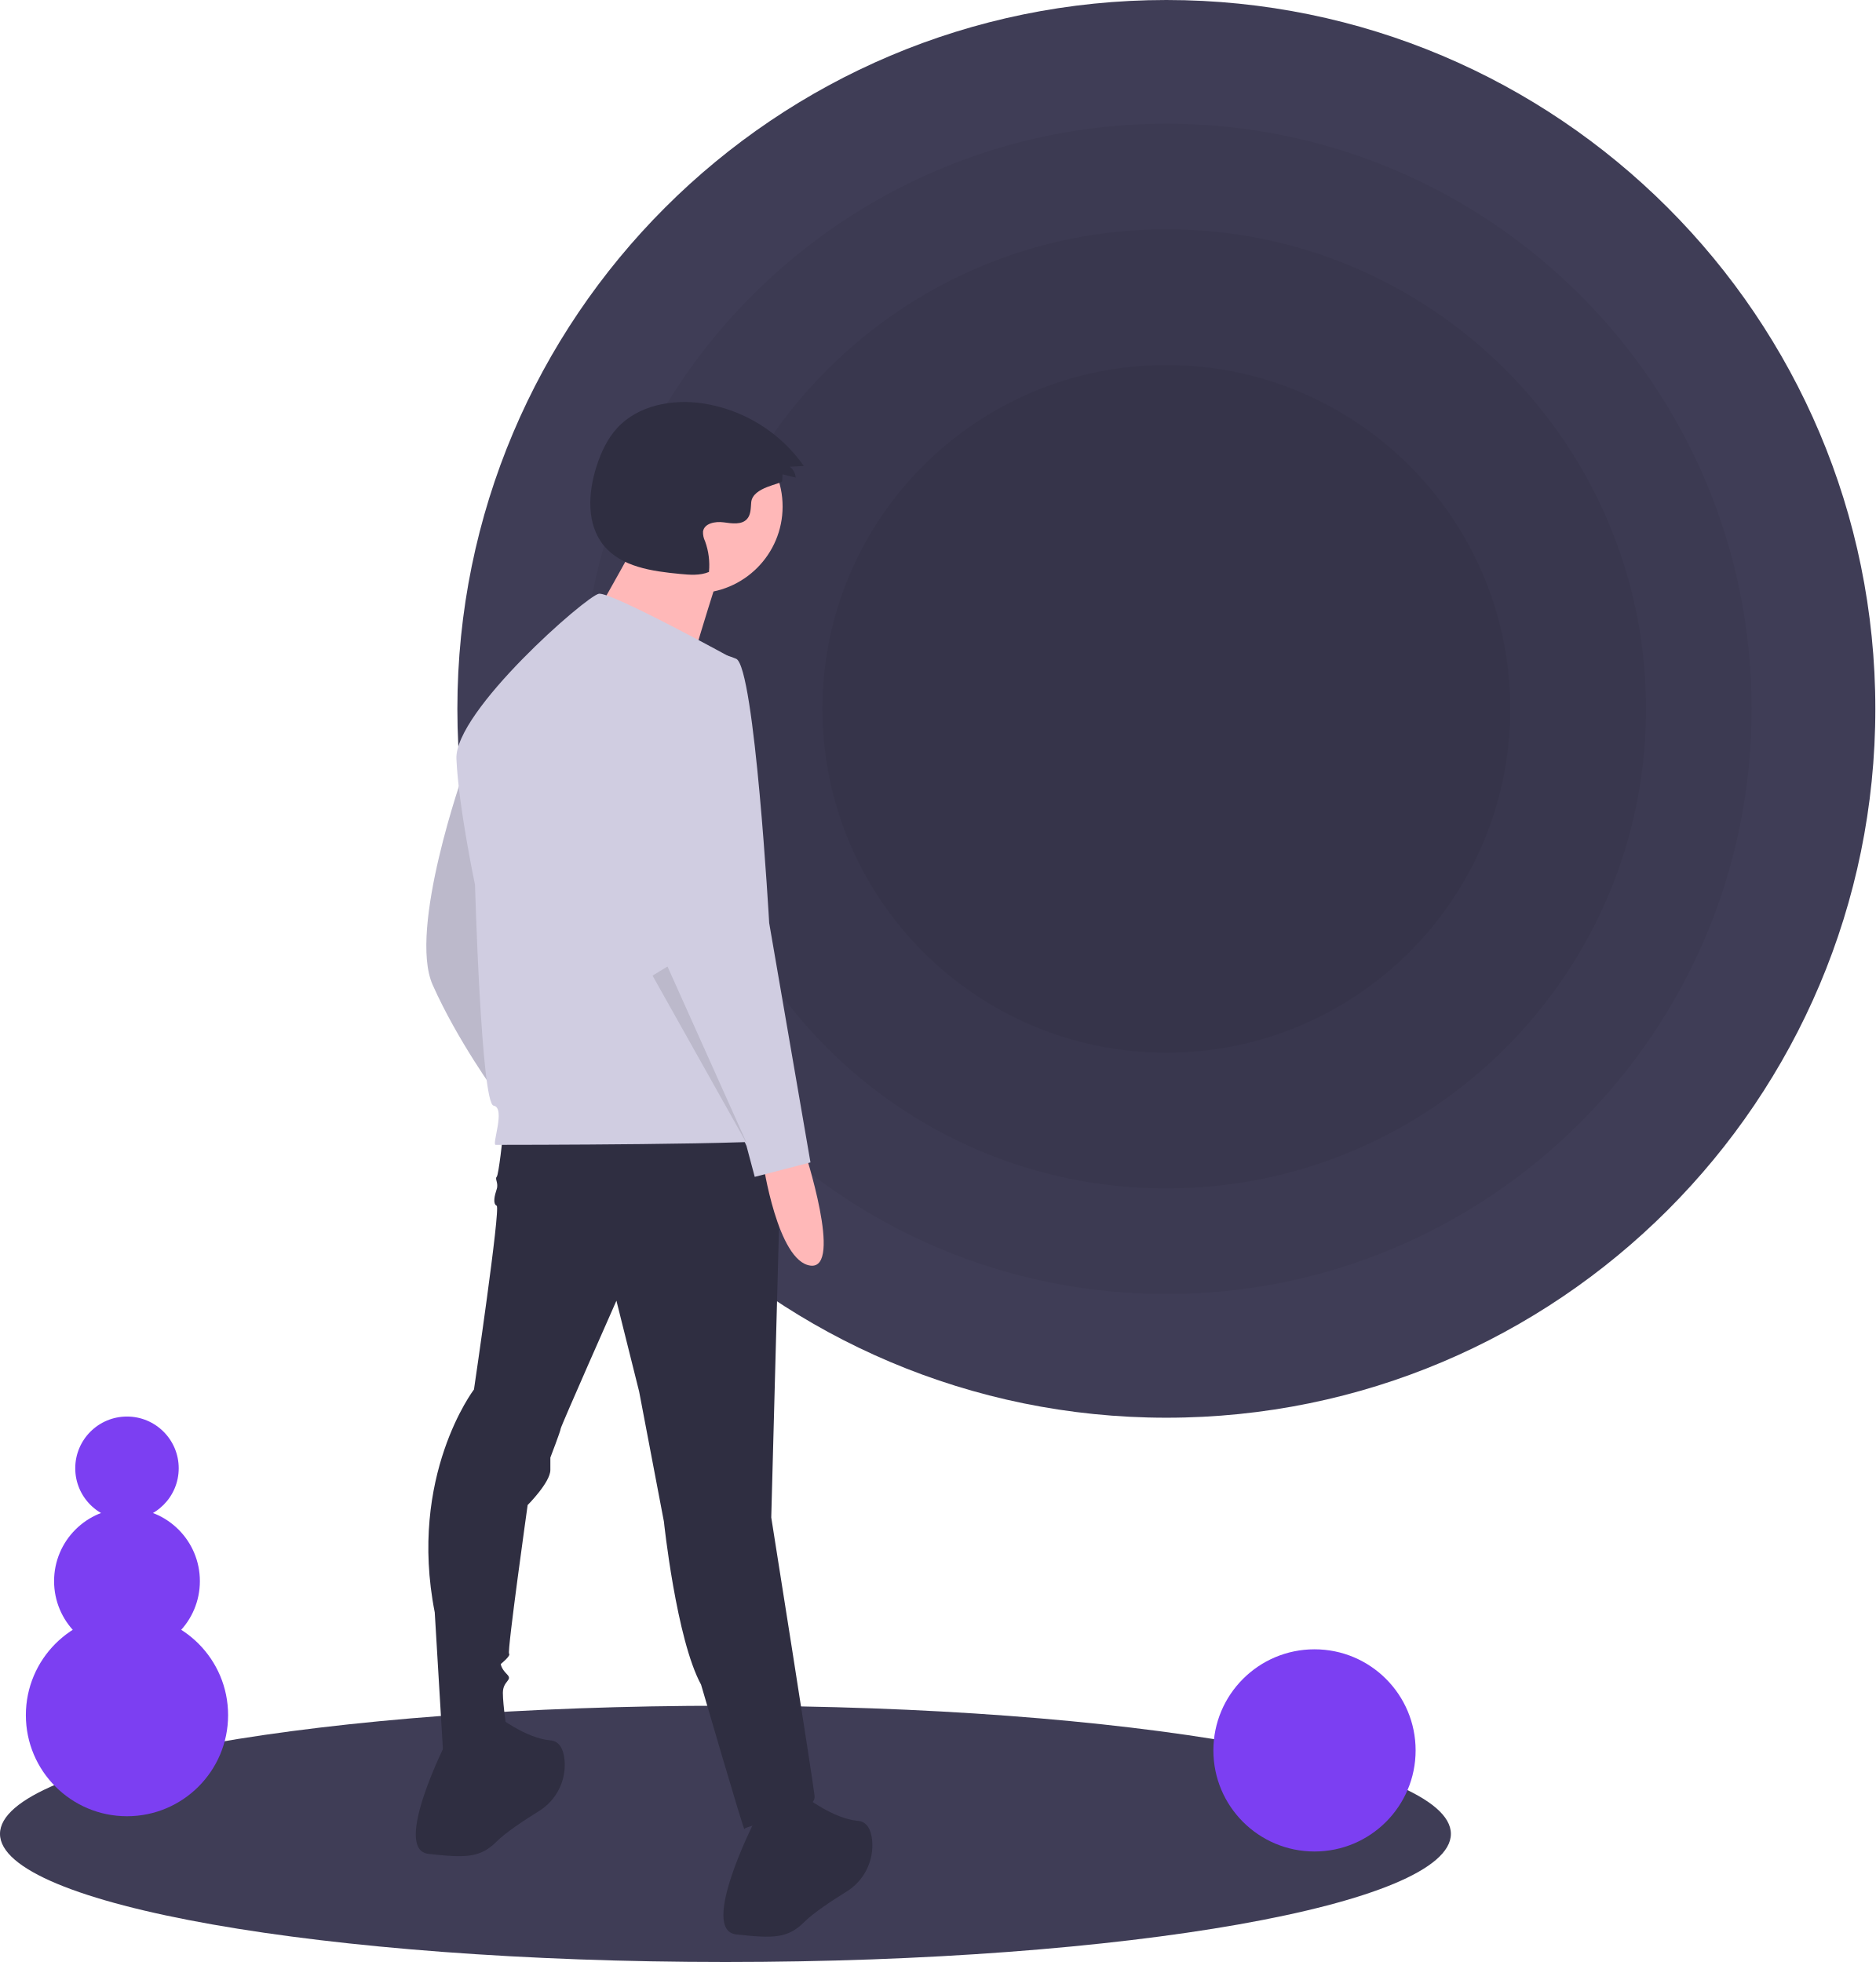
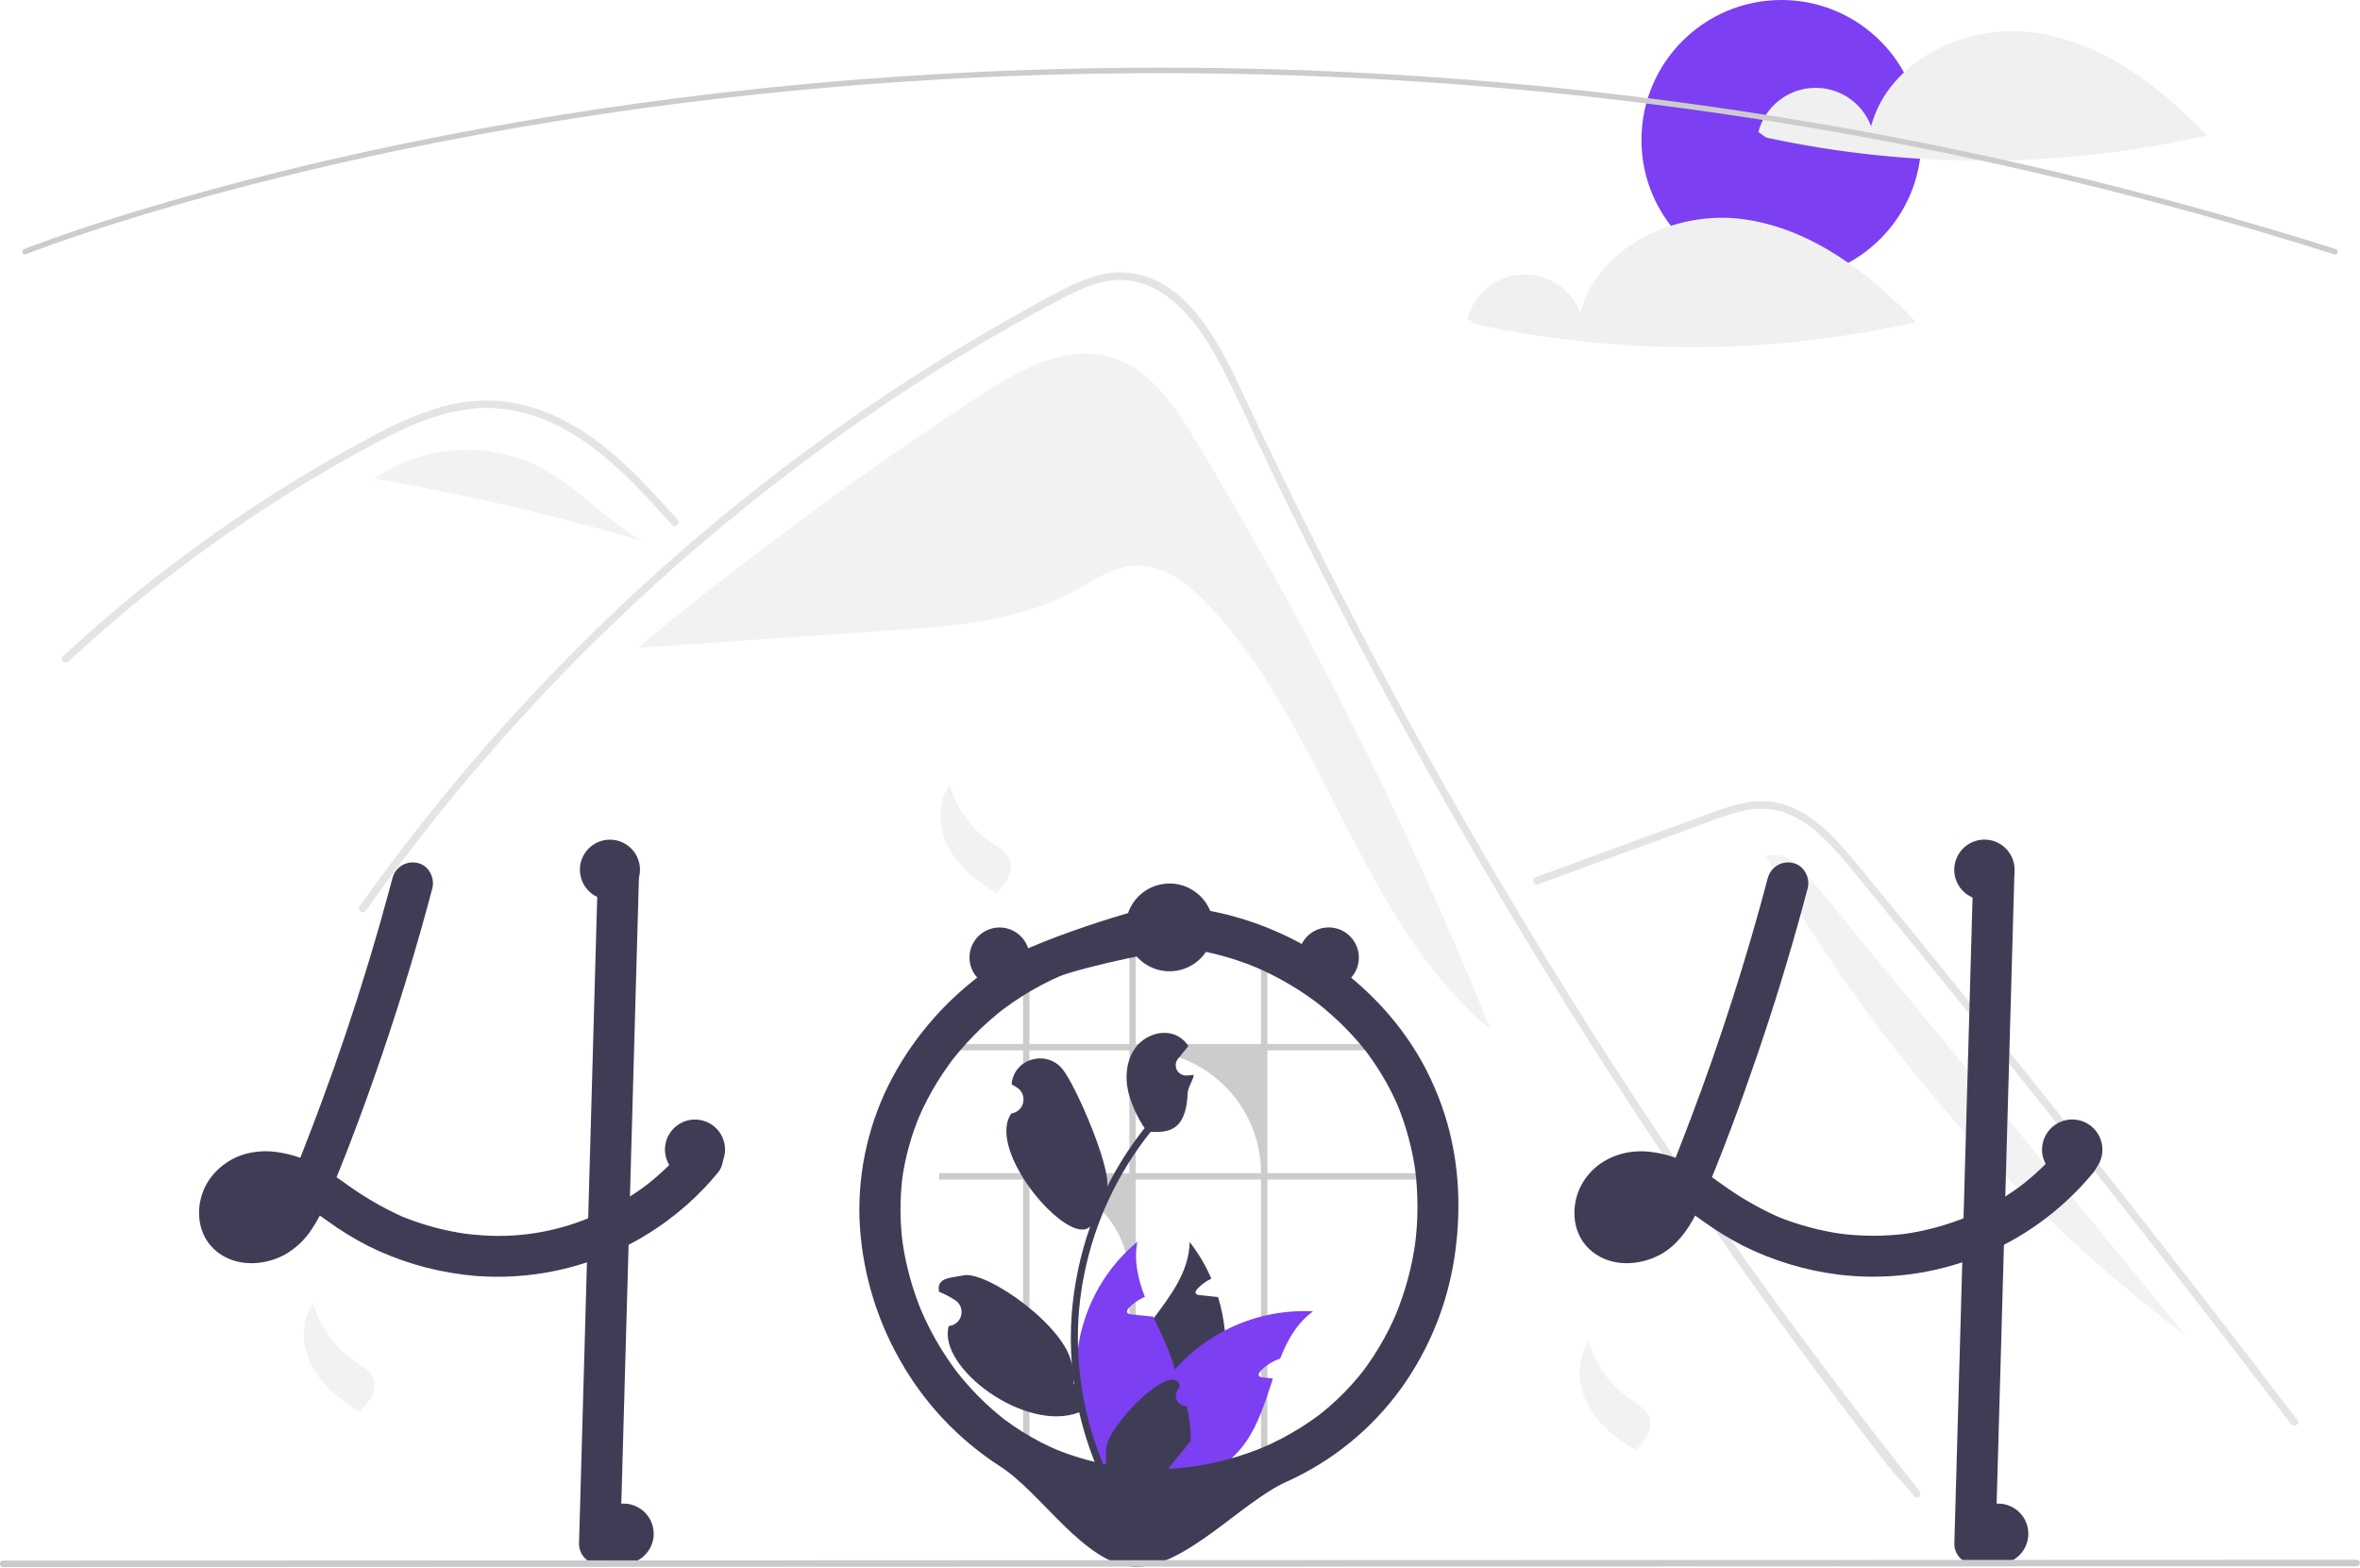
- <svg xmlns="http://www.w3.org/2000/svg" viewBox="0 0 797.5 834.5" role="img">
-   <ellipse cx="308.5" cy="780" rx="308.5" ry="54.5" fill="#3f3d56" />
-   <circle cx="496" cy="301.5" r="301.5" fill="#3f3d56" />
-   <circle cx="496" cy="301.5" r="248.898" opacity="0.05" />
-   <circle cx="496" cy="301.5" r="203.994" opacity="0.05" />
-   <circle cx="496" cy="301.5" r="146.26" opacity="0.05" />
-   <path d="M398.42,361.232s-23.704,66.722-13.169,90.426,27.216,46.53,27.216,46.53S406.322,365.622,398.42,361.232Z" transform="translate(-201.25 -32.75)" fill="#d0cde1" />
-   <path d="M398.42,361.232s-23.704,66.722-13.169,90.426,27.216,46.53,27.216,46.53S406.322,365.622,398.42,361.232Z" transform="translate(-201.25 -32.75)" opacity="0.1" />
-   <path d="M415.101,515.747s-1.756,16.681-2.634,17.558.878,2.634,0,5.268-1.756,6.145,0,7.023-9.657,78.135-9.657,78.135-28.094,36.873-16.681,94.816l3.512,58.821s27.216,1.756,27.216-7.901c0,0-1.756-11.413-1.756-16.681s4.39-5.268,1.756-7.901-2.634-4.39-2.634-4.39,4.39-3.512,3.512-4.39,7.901-63.211,7.901-63.211,9.657-9.657,9.657-14.925v-5.268s4.39-11.413,4.39-12.291,23.704-54.431,23.704-54.431l9.657,38.629,10.535,55.309s5.268,50.042,15.803,69.356c0,0,18.436,63.211,18.436,61.455s30.727-6.145,29.849-14.047-18.436-118.52-18.436-118.52L533.621,513.991Z" transform="translate(-201.25 -32.75)" fill="#2f2e41" />
-   <path d="M391.397,772.978s-23.704,46.53-7.901,48.286,21.948,1.756,28.971-5.268c3.84-3.84,11.615-8.991,17.876-12.873a23.117,23.117,0,0,0,10.969-21.982c-.463-4.295-2.068-7.834-6.019-8.164-10.535-.878-22.826-10.535-22.826-10.535Z" transform="translate(-201.25 -32.75)" fill="#2f2e41" />
-   <path d="M522.208,807.217s-23.704,46.53-7.901,48.286,21.948,1.756,28.971-5.268c3.84-3.84,11.615-8.991,17.876-12.873a23.117,23.117,0,0,0,10.969-21.982c-.463-4.295-2.068-7.834-6.019-8.164-10.535-.878-22.826-10.535-22.826-10.535Z" transform="translate(-201.25 -32.75)" fill="#2f2e41" />
-   <circle cx="295.905" cy="215.433" r="36.905" fill="#ffb8b8" />
-   <path d="M473.43,260.308S447.07,308.812,444.961,308.812,492.41,324.628,492.41,324.628s13.707-46.394,15.816-50.612Z" transform="translate(-201.25 -32.75)" fill="#ffb8b8" />
-   <path d="M513.867,313.385s-52.675-28.971-57.943-28.094-61.455,50.042-60.577,70.234,7.901,53.553,7.901,53.553,2.634,93.06,7.901,93.938-.878,16.681.878,16.681,122.909,0,123.787-2.634S513.867,313.385,513.867,313.385Z" transform="translate(-201.25 -32.75)" fill="#d0cde1" />
-   <path d="M543.278,521.892s16.681,50.92,2.634,49.164-20.192-43.896-20.192-43.896Z" transform="translate(-201.25 -32.75)" fill="#ffb8b8" />
-   <path d="M498.504,310.313s-32.483,7.023-27.216,50.92,14.925,87.792,14.925,87.792l32.483,71.112,3.512,13.169,23.704-6.145L528.353,425.321s-6.145-108.863-14.047-112.374A34,34,0,0,0,498.504,310.313Z" transform="translate(-201.25 -32.75)" fill="#d0cde1" />
-   <polygon points="277.5 414.958 317.885 486.947 283.86 411.09 277.5 414.958" opacity="0.1" />
-   <path d="M533.896,237.316l.122-2.82,5.61,1.396a6.27,6.27,0,0,0-2.514-4.615l5.976-.334a64.477,64.477,0,0,0-43.124-26.651c-12.926-1.873-27.318.838-36.182,10.43-4.299,4.653-7.001,10.57-8.922,16.607-3.539,11.118-4.26,24.372,3.12,33.409,7.501,9.185,20.602,10.984,32.406,12.121,4.153.4,8.506.772,12.355-.839a29.721,29.721,0,0,0-1.654-13.037,8.687,8.687,0,0,1-.879-4.152c.525-3.512,5.209-4.396,8.728-3.922s7.75,1.2,10.062-1.494c1.593-1.856,1.499-4.559,1.71-6.996C521.282,239.785,533.836,238.707,533.896,237.316Z" transform="translate(-201.25 -32.75)" fill="#2f2e41" />
-   <circle cx="559" cy="744.5" r="43" fill="#7c3ff2" />
-   <circle cx="54" cy="729.5" r="43" fill="#7c3ff2" />
-   <circle cx="54" cy="672.5" r="31" fill="#7c3ff2" />
-   <circle cx="54" cy="624.5" r="22" fill="#7c3ff2" />
+ <svg xmlns="http://www.w3.org/2000/svg" data-name="Layer 1" width="860.131" height="571.148" viewBox="0 0 860.131 571.148">
+   <path d="M605.67,324.953c-7.669-12.684-16.757-26.228-30.99-30.37-16.482-4.796-33.413,4.732-47.775,14.135a1392.157,1392.157,0,0,0-123.893,91.283l.043.492q46.226-3.188,92.451-6.376c22.265-1.535,45.296-3.283,64.972-13.816,7.467-3.997,14.745-9.336,23.206-9.708,10.512-.462,19.677,6.879,26.88,14.549,42.607,45.371,54.937,114.754,102.738,154.616A1516.995,1516.995,0,0,0,605.67,324.953Z" transform="translate(-169.9343 -164.426)" fill="#f2f2f2" />
+   <path d="M867.571,709.781c-4.712-5.95-6.637-7.343-11.285-13.348q-56.764-73.416-106.708-151.792-33.924-53.23-64.483-108.504-14.549-26.278-28.3-52.969-10.67-20.695-20.865-41.638c-1.944-3.988-3.832-7.994-5.711-12.009-4.428-9.442-8.773-18.93-13.439-28.244-5.317-10.616-11.789-21.745-21.553-28.877a29.405,29.405,0,0,0-15.319-5.895c-7.948-.513-15.282,2.769-22.176,6.353-50.439,26.301-97.659,59.276-140.37,96.798A730.778,730.778,0,0,0,303.322,496.247c-1.008,1.439-3.392.064-2.374-1.384q6.009-8.498,12.257-16.813A734.817,734.817,0,0,1,500.805,303.064q18.248-11.826,37.183-22.542c6.362-3.603,12.752-7.16,19.251-10.497,6.371-3.273,13.137-6.215,20.416-6.325,24.77-.385,37.595,27.667,46.405,46.542q4.153,8.911,8.406,17.766,16.075,33.621,33.387,66.628,10.685,20.379,21.837,40.52,34.707,62.718,73.779,122.897c34.506,53.143,68.737,100.089,108.046,149.785C870.596,709.213,868.662,711.175,867.571,709.781Z" transform="translate(-169.9343 -164.426)" fill="#e4e4e4" />
+   <path d="M414.916,355.804c-1.439-1.604-2.869-3.209-4.318-4.813-11.422-12.633-23.679-25.118-39.364-32.361a57.11,57.11,0,0,0-23.927-5.546c-8.562.028-16.932,2.273-24.843,5.418-3.74,1.494-7.398,3.19-11.001,4.996-4.116,2.072-8.159,4.281-12.183,6.509q-11.331,6.27-22.368,13.091-21.961,13.572-42.546,29.216-10.671,8.113-20.902,16.758-9.516,8.031-18.646,16.492c-1.302,1.201-3.245-.743-1.944-1.943,1.604-1.494,3.227-2.979,4.85-4.446q6.875-6.215,13.971-12.193,12.939-10.918,26.549-20.993,21.163-15.676,43.783-29.225,11.304-6.765,22.918-12.963c2.338-1.247,4.703-2.466,7.096-3.621a113.116,113.116,0,0,1,16.868-6.866,60.006,60.006,0,0,1,25.476-2.503,66.327,66.327,0,0,1,23.505,8.131c15.401,8.608,27.346,21.919,38.97,34.909C418.033,355.171,416.099,357.124,414.916,355.804Z" transform="translate(-169.9343 -164.426)" fill="#e4e4e4" />
+   <path d="M730.477,486.711l36.905-13.498,18.323-6.702c5.968-2.183,11.921-4.667,18.09-6.23a28.539,28.539,0,0,1,16.374.209,37.738,37.738,0,0,1,12.771,7.917,103.64,103.64,0,0,1,10.475,11.186c3.989,4.794,7.92,9.639,11.868,14.467q24.441,29.891,48.563,60.041,24.121,30.15,47.92,60.556,23.857,30.48,47.385,61.216,2.882,3.765,5.76,7.534c1.06,1.388,3.449.02,2.375-1.388Q983.582,650.974,959.549,620.184q-24.092-30.864-48.516-61.466-24.424-30.601-49.179-60.937-6.167-7.558-12.354-15.099c-3.48-4.241-6.92-8.527-10.736-12.474-7.005-7.245-15.758-13.648-26.234-13.822-6.16-.102-12.121,1.852-17.844,3.923-6.17,2.232-12.325,4.506-18.486,6.759l-37.163,13.592-9.291,3.398c-1.649.603-.937,3.262.731,2.652Z" transform="translate(-169.9343 -164.426)" fill="#e4e4e4" />
+   <path d="M366.377,334.526c-18.754-9.639-42.771-7.751-60.005,4.291a855.847,855.847,0,0,1,97.371,22.726C390.46,353.759,380.07,341.563,366.377,334.526Z" transform="translate(-169.9343 -164.426)" fill="#f2f2f2" />
+   <path d="M306.188,338.784l-3.61,2.935c1.221-1.027,2.491-1.99,3.795-2.901C306.311,338.807,306.249,338.795,306.188,338.784Z" transform="translate(-169.9343 -164.426)" fill="#f2f2f2" />
+   <path d="M831.549,486.846c-3.633-4.422-7.56-9.052-12.994-10.848l-5.073.2A575.436,575.436,0,0,0,966.749,651.418Q899.149,569.132,831.549,486.846Z" transform="translate(-169.9343 -164.426)" fill="#f2f2f2" />
+   <path d="M516.084,450.367A37.481,37.481,0,0,0,531.015,471.325c2.82,1.92,6.157,3.762,7.122,7.035a8.379,8.379,0,0,1-.874,6.15,24.884,24.884,0,0,1-3.861,5.041l-.137.512c-6.998-4.147-13.656-9.393-17.522-16.551s-4.406-16.539.341-23.145" transform="translate(-169.9343 -164.426)" fill="#f2f2f2" />
+   <path d="M749.084,653.367A37.481,37.481,0,0,0,764.015,674.325c2.82,1.92,6.157,3.762,7.122,7.035a8.379,8.379,0,0,1-.874,6.15,24.884,24.884,0,0,1-3.861,5.041l-.137.512c-6.998-4.147-13.656-9.393-17.522-16.551s-4.406-16.539.341-23.145" transform="translate(-169.9343 -164.426)" fill="#f2f2f2" />
+   <path d="M284.084,639.367A37.481,37.481,0,0,0,299.015,660.325c2.82,1.92,6.157,3.762,7.122,7.035a8.379,8.379,0,0,1-.874,6.15,24.884,24.884,0,0,1-3.861,5.041l-.137.512c-6.998-4.147-13.656-9.393-17.522-16.551s-4.406-16.539.341-23.145" transform="translate(-169.9343 -164.426)" fill="#f2f2f2" />
+   <circle cx="649.249" cy="51" r="51" fill="#7c3ff2" />
+   <path d="M911.219,176.296c-24.717-3.341-52.935,10.019-59.341,34.124a21.597,21.597,0,0,0-41.094,2.109l2.83,2.027a372.275,372.275,0,0,0,160.659-.726C957.079,195.76,935.935,179.637,911.219,176.296Z" transform="translate(-169.9343 -164.426)" fill="#f0f0f0" />
+   <path d="M805.219,244.296c-24.717-3.341-52.935,10.019-59.341,34.124a21.597,21.597,0,0,0-41.094,2.109l2.83,2.027a372.275,372.275,0,0,0,160.659-.726C851.079,263.76,829.935,247.637,805.219,244.296Z" transform="translate(-169.9343 -164.426)" fill="#f0f0f0" />
+   <path d="M1020.946,257.154a.982.982,0,0,1-.302-.047C756.237,173.489,523.199,184.424,374.264,208.321c-20.269,3.251-40.591,7.006-60.404,11.161-5.058,1.06-10.306,2.195-15.597,3.378-6.319,1.407-12.554,2.856-18.532,4.306q-3.873.917-7.595,1.849c-3.758.928-7.572,1.895-11.66,2.957-4.568,1.178-9.209,2.413-13.797,3.672a.442.442,0,0,1-.051.015l0.0.001c-5.183,1.415-10.338,2.871-15.323,4.325-2.698.779-5.304,1.548-7.799,2.307-.279.077-.526.151-.776.228l-.536.163c-.311.095-.617.188-.924.275l-.02.006 0.0.001-.812.252c-.968.293-1.912.579-2.841.864-24.545,7.566-38.038,12.949-38.171,13.002a1,1,0,1,1-.744-1.856c.134-.053,13.693-5.463,38.328-13.058.932-.286,1.879-.572,2.85-.866l.754-.234c.026-.01.052-.018.078-.025.305-.087.61-.18.919-.273l.537-.163c.268-.081.531-.161.801-.235,2.479-.754,5.093-1.524,7.798-2.307,4.987-1.455,10.147-2.911,15.334-4.328.016-.006.033-.01.049-.015v-.001c4.604-1.263,9.263-2.503,13.845-3.685,4.094-1.063,7.915-2.032,11.68-2.962q3.738-.93,7.609-1.853c5.985-1.451,12.233-2.902,18.563-4.312,5.299-1.184,10.556-2.322,15.622-3.383,19.843-4.162,40.198-7.923,60.497-11.179C523.096,182.415,756.467,171.463,1021.246,255.201a1.0 1,0,0,1-.301,1.953Z" transform="translate(-169.9343 -164.426)" fill="#ccc" />
+   <path d="M432.923,584.266a6.729,6.729,0,0,0-1.7-2.67,6.43,6.43,0,0,0-.92-.71c-2.61-1.74-6.51-2.13-8.99,0a5.81,5.81,0,0,0-.69.71q-1.11,1.365-2.28,2.67c-1.28,1.46-2.59,2.87-3.96,4.24-.39.38-.78.77-1.18,1.15-.23.23-.46.45-.69.67-.88.84-1.78,1.65-2.69,2.45-.48.43-.96.85-1.45,1.26-.73.61-1.46,1.22-2.2,1.81-.07.05-.14.1-.21.16-.02.01-.03.03-.05.04-.01,0-.02,0-.03.02a.179.179,0,0,0-.07.05c-.22.15-.37.25-.48.34.04-.02.08-.05.12-.07-.18.14-.37.28-.55.42-1.75,1.29-3.54,2.53-5.37,3.69a99.21,99.21,0,0,1-14.22,7.55c-.33.13-.67.27-1.01.4a85.97,85.97,0,0,1-40.85,6.02q-2.13-.165-4.26-.45c-1.64-.24-3.27-.53-4.89-.86a97.932,97.932,0,0,1-18.02-5.44,118.652,118.652,0,0,1-20.66-12.12c-1-.71-2.01-1.42-3.02-2.11,1.15-2.82,2.28-5.64,3.38-8.48.55-1.37,1.08-2.74,1.6-4.12,4.09-10.63,7.93-21.36,11.61-32.13q5.58-16.365,10.53-32.92.51-1.68.99-3.36,2.595-8.745,4.98-17.53c.15-.57.31-1.13.45-1.7q.69-2.52,1.35-5.04c1-3.79-1.26-8.32-5.24-9.23a7.634,7.634,0,0,0-9.22,5.24c-.43,1.62-.86,3.23-1.3,4.85q-3.165,11.745-6.66,23.41-.51,1.68-1.02,3.36-7.71,25.41-16.93,50.31-1.11,3.015-2.25,6.01c-.37.98-.74,1.96-1.12,2.94-.73,1.93-1.48,3.86-2.23,5.79-.43,1.13-.87,2.26-1.31,3.38-.29.71-.57,1.42-.85,2.12a41.809,41.809,0,0,0-8.81-2.12l-.48-.06a27.397,27.397,0,0,0-7.01.06,23.914,23.914,0,0,0-17.24,10.66c-4.77,7.51-4.71,18.25,1.98,24.63,6.89,6.57,17.32,6.52,25.43,2.41a28.351,28.351,0,0,0,10.52-9.86,50.569,50.569,0,0,0,2.74-4.65c.21.14.42.28.63.43.8.56,1.6,1.13,2.39,1.69a111.738,111.738,0,0,0,14.51,8.91,108.359,108.359,0,0,0,34.62,10.47c.27.03.53.07.8.1,1.33.17,2.67.3,4.01.41a103.782,103.782,0,0,0,55.58-11.36q2.175-1.125,4.31-2.36,3.315-1.92,6.48-4.08c1.15-.78,2.27-1.57,3.38-2.4a101.042,101.042,0,0,0,13.51-11.95q2.355-2.475,4.51-5.11a8.061,8.061,0,0,0,2.2-5.3A7.564,7.564,0,0,0,432.923,584.266Zm-165.59,23.82c.21-.15.42-.31.62-.47C267.893,607.766,267.603,607.936,267.333,608.086Zm3.21-3.23c-.23.26-.44.52-.67.78a23.366,23.366,0,0,1-2.25,2.2c-.11.1-.23.2-.35.29a.01.01,0,0,0-.01.01,3.804,3.804,0,0,0-.42.22q-.645.39-1.32.72a17.005,17.005,0,0,1-2.71.75,16.799,16.799,0,0,1-2.13.02h-.02a14.823,14.823,0,0,1-1.45-.4c-.24-.12-.47-.26-.7-.4-.09-.08-.17-.16-.22-.21a2.44,2.44,0,0,1-.27-.29.01.01,0,0,0-.01-.01c-.11-.2-.23-.4-.34-.6a.031.031,0,0,1-.01-.02c-.08-.25-.15-.51-.21-.77a12.511,12.511,0,0,1,.01-1.37,13.467,13.467,0,0,1,.54-1.88,11.068,11.068,0,0,1,.69-1.26c.02-.04.12-.2.23-.38.01-.01.01-.01.01-.02.15-.17.3-.35.46-.51.27-.3.56-.56.85-.83a18.022,18.022,0,0,1,1.75-1.01,19.481,19.481,0,0,1,2.93-.79,24.989,24.989,0,0,1,4.41.04,30.301,30.301,0,0,1,4.1,1.01,36.945,36.945,0,0,1-2.77,4.54C270.623,604.746,270.583,604.806,270.543,604.856Zm-11.12-3.29a2.18,2.18,0,0,1-.31.39A1.409,1.409,0,0,1,259.423,601.566Z" transform="translate(-169.9343 -164.426)" fill="#3f3d56" />
+   <path d="M402.863,482.136q-.135,4.71-.27,9.42-.285,10.455-.59,20.92-.315,11.775-.66,23.54-.165,6.075-.34,12.15-.465,16.365-.92,32.72c-.03,1.13-.07,2.25-.1,3.38q-.225,8.115-.45,16.23-.255,8.805-.5,17.61-.18,6.6-.37,13.21-1.35,47.895-2.7,95.79a7.648,7.648,0,0,1-7.5,7.5,7.561,7.561,0,0,1-7.5-7.5q.75-26.94,1.52-53.88.675-24.36,1.37-48.72.225-8.025.45-16.06.345-12.09.68-24.18c.03-1.13.07-2.25.1-3.38.02-.99.05-1.97.08-2.96q.66-23.475,1.32-46.96.27-9.24.52-18.49.3-10.545.6-21.08c.09-3.09.17-6.17.26-9.26a7.648,7.648,0,0,1,7.5-7.5A7.561,7.561,0,0,1,402.863,482.136Z" transform="translate(-169.9343 -164.426)" fill="#3f3d56" />
+   <path d="M814.291,484.217a893.238,893.238,0,0,1-28.161,87.941c-3.007,7.946-6.083,15.877-9.371,23.712l.756-1.792a54.583,54.583,0,0,1-5.59,10.612q-.229.321-.467.636,1.166-1.49.443-.589c-.254.301-.505.602-.768.895a23.664,23.664,0,0,1-2.249,2.203q-.301.258-.612.504l.938-.729c-.109.257-.873.597-1.111.743a18.254,18.254,0,0,1-2.405,1.219l1.792-.756a19.086,19.086,0,0,1-4.231,1.161l1.994-.268a17.021,17.021,0,0,1-4.298.046l1.994.268a14.002,14.002,0,0,1-3.405-.917l1.792.756a12.012,12.012,0,0,1-1.679-.896c-.271-.177-1.105-.809-.015.025,1.133.866.146.074-.088-.156-.194-.192-.37-.4-.56-.595-.882-.905.996,1.557.397.499a18.182,18.182,0,0,1-.878-1.637l.756,1.792a11.925,11.925,0,0,1-.728-2.651l.268,1.994a13.651,13.651,0,0,1-.003-3.405l-.268,1.994a15.964,15.964,0,0,1,.995-3.68l-.756,1.792a16.729,16.729,0,0,1,1.178-2.298,6.729,6.729,0,0,1,.729-1.071c.049.016-1.269,1.513-.569.757.183-.198.354-.406.539-.602.296-.314.614-.601.926-.898,1.045-.994-1.462.966-.257.179a19.049,19.049,0,0,1,2.749-1.499l-1.792.756a20.311,20.311,0,0,1,4.995-1.34l-1.994.268a25.628,25.628,0,0,1,6.461.076l-1.994-.268a33.211,33.211,0,0,1,7.892,2.22l-1.792-.756c5.39,2.314,10.163,5.749,14.928,9.118a111.95,111.95,0,0,0,14.506,8.906,108.388,108.388,0,0,0,34.622,10.474,103.933,103.933,0,0,0,92.586-36.752,8.078,8.078,0,0,0,2.197-5.303,7.632,7.632,0,0,0-2.197-5.303c-2.752-2.526-7.949-3.239-10.607,0a95.636,95.636,0,0,1-8.107,8.727q-2.017,1.914-4.142,3.71-1.214,1.026-2.461,2.011c-.393.311-1.619,1.138.263-.197-.431.306-.845.64-1.271.955a99.269,99.269,0,0,1-20.332,11.565l1.792-.756a96.836,96.836,0,0,1-24.171,6.622l1.994-.268a97.643,97.643,0,0,1-25.754-.038l1.994.268a99.8,99.8,0,0,1-24.857-6.77l1.792.756a116.025,116.025,0,0,1-21.736-12.591,86.877,86.877,0,0,0-11.113-6.994,42.824,42.824,0,0,0-14.438-4.389c-9.439-1.111-19.057,2.566-24.246,10.72-4.776,7.505-4.714,18.244,1.974,24.625,6.888,6.572,17.318,6.517,25.436,2.406,7.817-3.959,12.513-12.185,15.815-19.942,7.431-17.455,14.01-35.314,20.14-53.263q9.097-26.637,16.499-53.813.917-3.366,1.807-6.739c1.001-3.789-1.261-8.32-5.238-9.226a7.633,7.633,0,0,0-9.226,5.238Z" transform="translate(-169.9343 -164.426)" fill="#3f3d56" />
+   <path d="M889.124,482.136l-2.7,95.793-2.685,95.294-1.518,53.884a7.565,7.565,0,0,0,7.5,7.5,7.649,7.649,0,0,0,7.5-7.5l2.7-95.793,2.685-95.294,1.518-53.884a7.565,7.565,0,0,0-7.5-7.5,7.649,7.649,0,0,0-7.5,7.5Z" transform="translate(-169.9343 -164.426)" fill="#3f3d56" />
+   <path d="M629.526,700.361h2.329V594.319h54.329v-2.323H631.855V547.252H673.81q-.923-1.173-1.899-2.317H631.855V515.382c-.77-.328-1.547-.645-2.329-.944V544.935h-45.652V507.07c-.782.036-1.553.09-2.329.155v37.71h-36.42V516.684c-.782.346-1.553.711-2.317,1.093V544.935h-30.616v2.317h30.616v44.744h-30.616v2.323h30.616V700.361h2.317V594.319a36.413,36.413,0,0,1,36.42,36.42v69.622h2.329V594.319h45.652Zm-84.401-108.365V547.252h36.42v44.744Zm38.749,0V547.252h.914a44.741,44.741,0,0,1,44.738,44.744Z" transform="translate(-169.9343 -164.426)" opacity="0.2" />
+   <path d="M615.303,668.566a63.059,63.059,0,0,1-20.05,33.7c-.74.64-1.48,1.26-2.25,1.87q-2.805.255-5.57.52c-1.53.14-3.04.29-4.54.43l-.27.03-.19-1.64-.76-6.64a37.623,37.623,0,0,1-3.3-32.44c2.64-7.12,7.42-13.41,12.12-19.65,6.49-8.62,12.8-17.14,13.03-27.65a60.544,60.544,0,0,1,7.9,13.33,16.432,16.432,0,0,0-5.12,3.77c-.41.45-.82,1.08-.54,1.62.24.46.84.57,1.36.63,1.25.13,2.51.26,3.76.39,1,.11,2,.21,3,.32a63.99,63.99,0,0,1,2.45,12.18A61.189,61.189,0,0,1,615.303,668.566Z" transform="translate(-169.9343 -164.426)" fill="#3f3d56" />
+   <path d="M648.503,642.356c-5.9,4.29-9.35,10.46-12.03,17.26a16.628,16.628,0,0,0-7.17,4.58c-.41.45-.82,1.08-.54,1.62.24.46.84.57,1.36.63,1.25.13,2.51.26,3.76.39-2.68,8.04-5.14,16.36-9.88,23.15a36.989,36.989,0,0,1-12.03,10.91,38.492,38.492,0,0,1-4.02,1.99q-7.62.585-14.95,1.25-2.805.255-5.57.52c-1.53.14-3.04.29-4.54.43q-.015-.825,0-1.65a63.304,63.304,0,0,1,15.25-39.86c.45-.52.91-1.03,1.38-1.54a61.792,61.792,0,0,1,16.81-12.7A62.654,62.654,0,0,1,648.503,642.356Z" transform="translate(-169.9343 -164.426)" fill="#7c3ff2" />
+   <path d="M589.163,699.526l-1.15,3.4-.58,1.73c-1.53.14-3.04.29-4.54.43l-.27.03c-1.66.17-3.31.34-4.96.51-.43-.5-.86-1.01-1.28-1.53a62.03,62.03,0,0,1,8.07-87.11c-1.32,6.91.22,13.53,2.75,20.1-.27.11-.53.22-.78.34a16.432,16.432,0,0,0-5.12,3.77c-.41.45-.82,1.08-.54,1.62.24.46.84.57,1.36.63,1.25.13,2.51.26,3.76.39,1,.11,2,.21,3,.32q.705.075,1.41.15c.07.15.13.29.2.44,2.85,6.18,5.92,12.39,7.65,18.83a43.666,43.666,0,0,1,1.02,4.91A37.604,37.604,0,0,1,589.163,699.526Z" transform="translate(-169.9343 -164.426)" fill="#7c3ff2" />
+   <path d="M689.821,554.487c-8.609-16.792-21.946-30.921-37.632-41.304a114.237,114.237,0,0,0-52.563-18.38q-3.69-.335-7.399-.393c-2.921-.044-46.866,12.632-61.587,22.982a114.295,114.295,0,0,0-35.333,39.527,102.5,102.5,0,0,0-12.126,51.633,113.564,113.564,0,0,0,14.703,51.476,110.475,110.475,0,0,0,36.444,38.746C549.667,708.561,565.074,734.51,583.183,735.426c18.246.923,39.054-23.555,55.695-30.987a104.425,104.425,0,0,0,41.726-34.005,110.25,110.25,0,0,0,19.599-48.948c2.574-18.083,1.374-36.733-4.801-54.016a111.86,111.86,0,0,0-5.58-12.983c-1.78-3.505-6.996-4.796-10.261-2.691a7.68,7.68,0,0,0-2.691,10.261q1.568,3.088,2.915,6.278l-.756-1.792a101.151,101.151,0,0,1,6.876,25.538l-.268-1.994a109.229,109.229,0,0,1-.066,28.683l.268-1.994a109.734,109.734,0,0,1-7.555,27.674l.756-1.792a104.212,104.212,0,0,1-6.672,13.098q-1.923,3.186-4.081,6.222c-.632.888-1.283,1.761-1.939,2.631-.856,1.136,1.167-1.483.282-.369-.151.19-.3.38-.452.569q-.681.852-1.382,1.688a93.613,93.613,0,0,1-10.176,10.384q-1.366,1.192-2.778,2.331c-.469.378-.932.773-1.421,1.125.019-.013,1.58-1.199.656-.511-.29.216-.579.436-.87.652q-2.91,2.156-5.974,4.092a103.485,103.485,0,0,1-14.756,7.713l1.792-.756a109.215,109.215,0,0,1-27.597,7.552l1.994-.268a108.154,108.154,0,0,1-28.589.051l1.994.268a99.835,99.835,0,0,1-25.095-6.784l1.792.756a93.643,93.643,0,0,1-13.416-6.991q-3.174-2-6.184-4.247c-.286-.214-.57-.43-.855-.645-.915-.691.658.51.67.518a19.169,19.169,0,0,1-1.535-1.225q-1.454-1.184-2.861-2.422a101.989,101.989,0,0,1-10.493-10.709q-1.213-1.434-2.374-2.911c-.335-.426-.947-1.29.404.529-.178-.239-.362-.474-.542-.712q-.647-.858-1.276-1.728-2.203-3.048-4.188-6.246a109.29,109.29,0,0,1-7.805-15.108l.756,1.792a106.588,106.588,0,0,1-7.34-26.837l.268,1.994a97.866,97.866,0,0,1-.048-25.636l-.268,1.994A94.673,94.673,0,0,1,505.276,570.55l-.756,1.792a101.557,101.557,0,0,1,7.195-13.856q2.066-3.323,4.378-6.485.525-.718,1.062-1.428c.324-.428,1.215-1.493-.305.388.149-.184.293-.374.439-.56q1.269-1.608,2.6-3.165A107.402,107.402,0,0,1,530.772,536.215q1.474-1.292,2.995-2.529.691-.562,1.391-1.113c.187-.147.376-.291.562-.439-1.997,1.59-.555.433-.102.093q3.134-2.348,6.435-4.461a103.644,103.644,0,0,1,15.387-8.108l-1.792.756c7.76-3.258,42.141-10.949,48.394-10.11l-1.994-.268A106.225,106.225,0,0,1,628.768,517.419l-1.792-.756a110.313,110.313,0,0,1,12.6,6.329q3.043,1.784,5.967,3.763,1.384.937,2.738,1.915.677.489,1.346.989c.248.185.494.373.741.558,1.039.779-1.431-1.128-.342-.267a110.843,110.843,0,0,1,10.368,9.253q2.401,2.445,4.637,5.045,1.147,1.334,2.246,2.708c.364.455,1.605,2.101.084.085.372.493.747.982,1.114,1.479a97.977,97.977,0,0,1,8.392,13.538c1.793,3.498,6.987,4.802,10.261,2.691A7.677,7.677,0,0,0,689.821,554.487Z" transform="translate(-169.9343 -164.426)" fill="#3f3d56" />
+   <path d="M602.431,676.882a3.78,3.78,0,0,1-2.739-6.551c.095-.379.164-.651.259-1.03q-.051-.124-.103-.247c-3.48-8.298-25.685,14.833-26.645,22.632a30.029,30.029,0,0,0,.527,10.328A120.392,120.392,0,0,1,562.778,652.01a116.202,116.202,0,0,1,.721-12.963q.597-5.293,1.657-10.511a121.787,121.787,0,0,1,24.151-51.616c6.874.384,12.898-.663,13.48-13.985.103-2.37,1.861-4.422,2.248-6.756-.656.086-1.323.14-1.979.183-.204.011-.42.021-.624.032l-.077.003a3.745,3.745,0,0,1-3.076-6.101q.425-.523.851-1.046c.43-.538.871-1.065,1.302-1.603a1.865,1.865,0,0,0,.14-.161c.495-.613.99-1.216,1.485-1.829a10.829,10.829,0,0,0-3.55-3.432c-4.959-2.905-11.801-.893-15.384,3.593-3.593,4.486-4.271,10.779-3.023,16.384a43.398,43.398,0,0,0,6.003,13.383c-.269.344-.549.678-.818,1.022a122.574,122.574,0,0,0-12.794,20.268c1.016-7.939-11.412-36.608-16.218-42.681-5.773-7.294-17.611-4.111-18.628,5.136q-.015.134-.029.268,1.071.604,2.096,1.282a5.127,5.127,0,0,1-2.067,9.33l-.105.016c-9.556,13.644,21.077,49.155,28.745,41.181a125.11,125.11,0,0,0-6.734,31.693,118.664,118.664,0,0,0,.086,19.16l-.032-.226C558.902,648.154,529.674,627.514,521.139,629.233c-4.917.99-9.76.765-9.013,5.725q.018.119.036.237a34.442,34.442,0,0,1,3.862,1.861q1.071.604,2.096,1.282a5.127,5.127,0,0,1-2.067,9.33l-.105.016c-.075.011-.14.022-.215.032-4.35,14.966,27.907,39.12,47.518,31.435h.011a125.075,125.075,0,0,0,8.402,24.528H601.679c.108-.334.204-.678.301-1.011a34.102,34.102,0,0,1-8.305-.495c2.227-2.733,4.454-5.487,6.681-8.219a1.861,1.861,0,0,0,.14-.161c1.13-1.398,2.27-2.786,3.399-4.185l.001-.002a49.952,49.952,0,0,0-1.464-12.725Zm-34.371-67.613.016-.021-.016.043Zm-6.648,59.932-.258-.581c.011-.42.011-.839,0-1.269,0-.118-.021-.237-.021-.355.097.742.183,1.485.29,2.227Z" transform="translate(-169.9343 -164.426)" fill="#3f3d56" />
+   <circle cx="95.249" cy="439" r="11" fill="#3f3d56" />
+   <circle cx="227.249" cy="559" r="11" fill="#3f3d56" />
+   <circle cx="728.249" cy="559" r="11" fill="#3f3d56" />
+   <circle cx="755.249" cy="419" r="11" fill="#3f3d56" />
+   <circle cx="723.249" cy="317" r="11" fill="#3f3d56" />
+   <path d="M434.183,583.426a10.949,10.949,0,1,1-.21-2.16A10.992,10.992,0,0,1,434.183,583.426Z" transform="translate(-169.9343 -164.426)" fill="#3f3d56" />
+   <circle cx="484.249" cy="349" r="11" fill="#3f3d56" />
+   <path d="M545.183,513.426a10.949,10.949,0,1,1-.21-2.16A10.992,10.992,0,0,1,545.183,513.426Z" transform="translate(-169.9343 -164.426)" fill="#3f3d56" />
+   <path d="M403.183,481.426a10.949,10.949,0,1,1-.21-2.16A10.992,10.992,0,0,1,403.183,481.426Z" transform="translate(-169.9343 -164.426)" fill="#3f3d56" />
+   <circle cx="599.249" cy="443" r="11" fill="#3f3d56" />
+   <circle cx="426.249" cy="338" r="16" fill="#3f3d56" />
+   <path d="M1028.875,735.267l-857.75.307a1.191,1.191,0,1,1,0-2.381l857.75-.307a1.191,1.191,0,0,1,0,2.381Z" transform="translate(-169.9343 -164.426)" fill="#cacaca" />
</svg>
